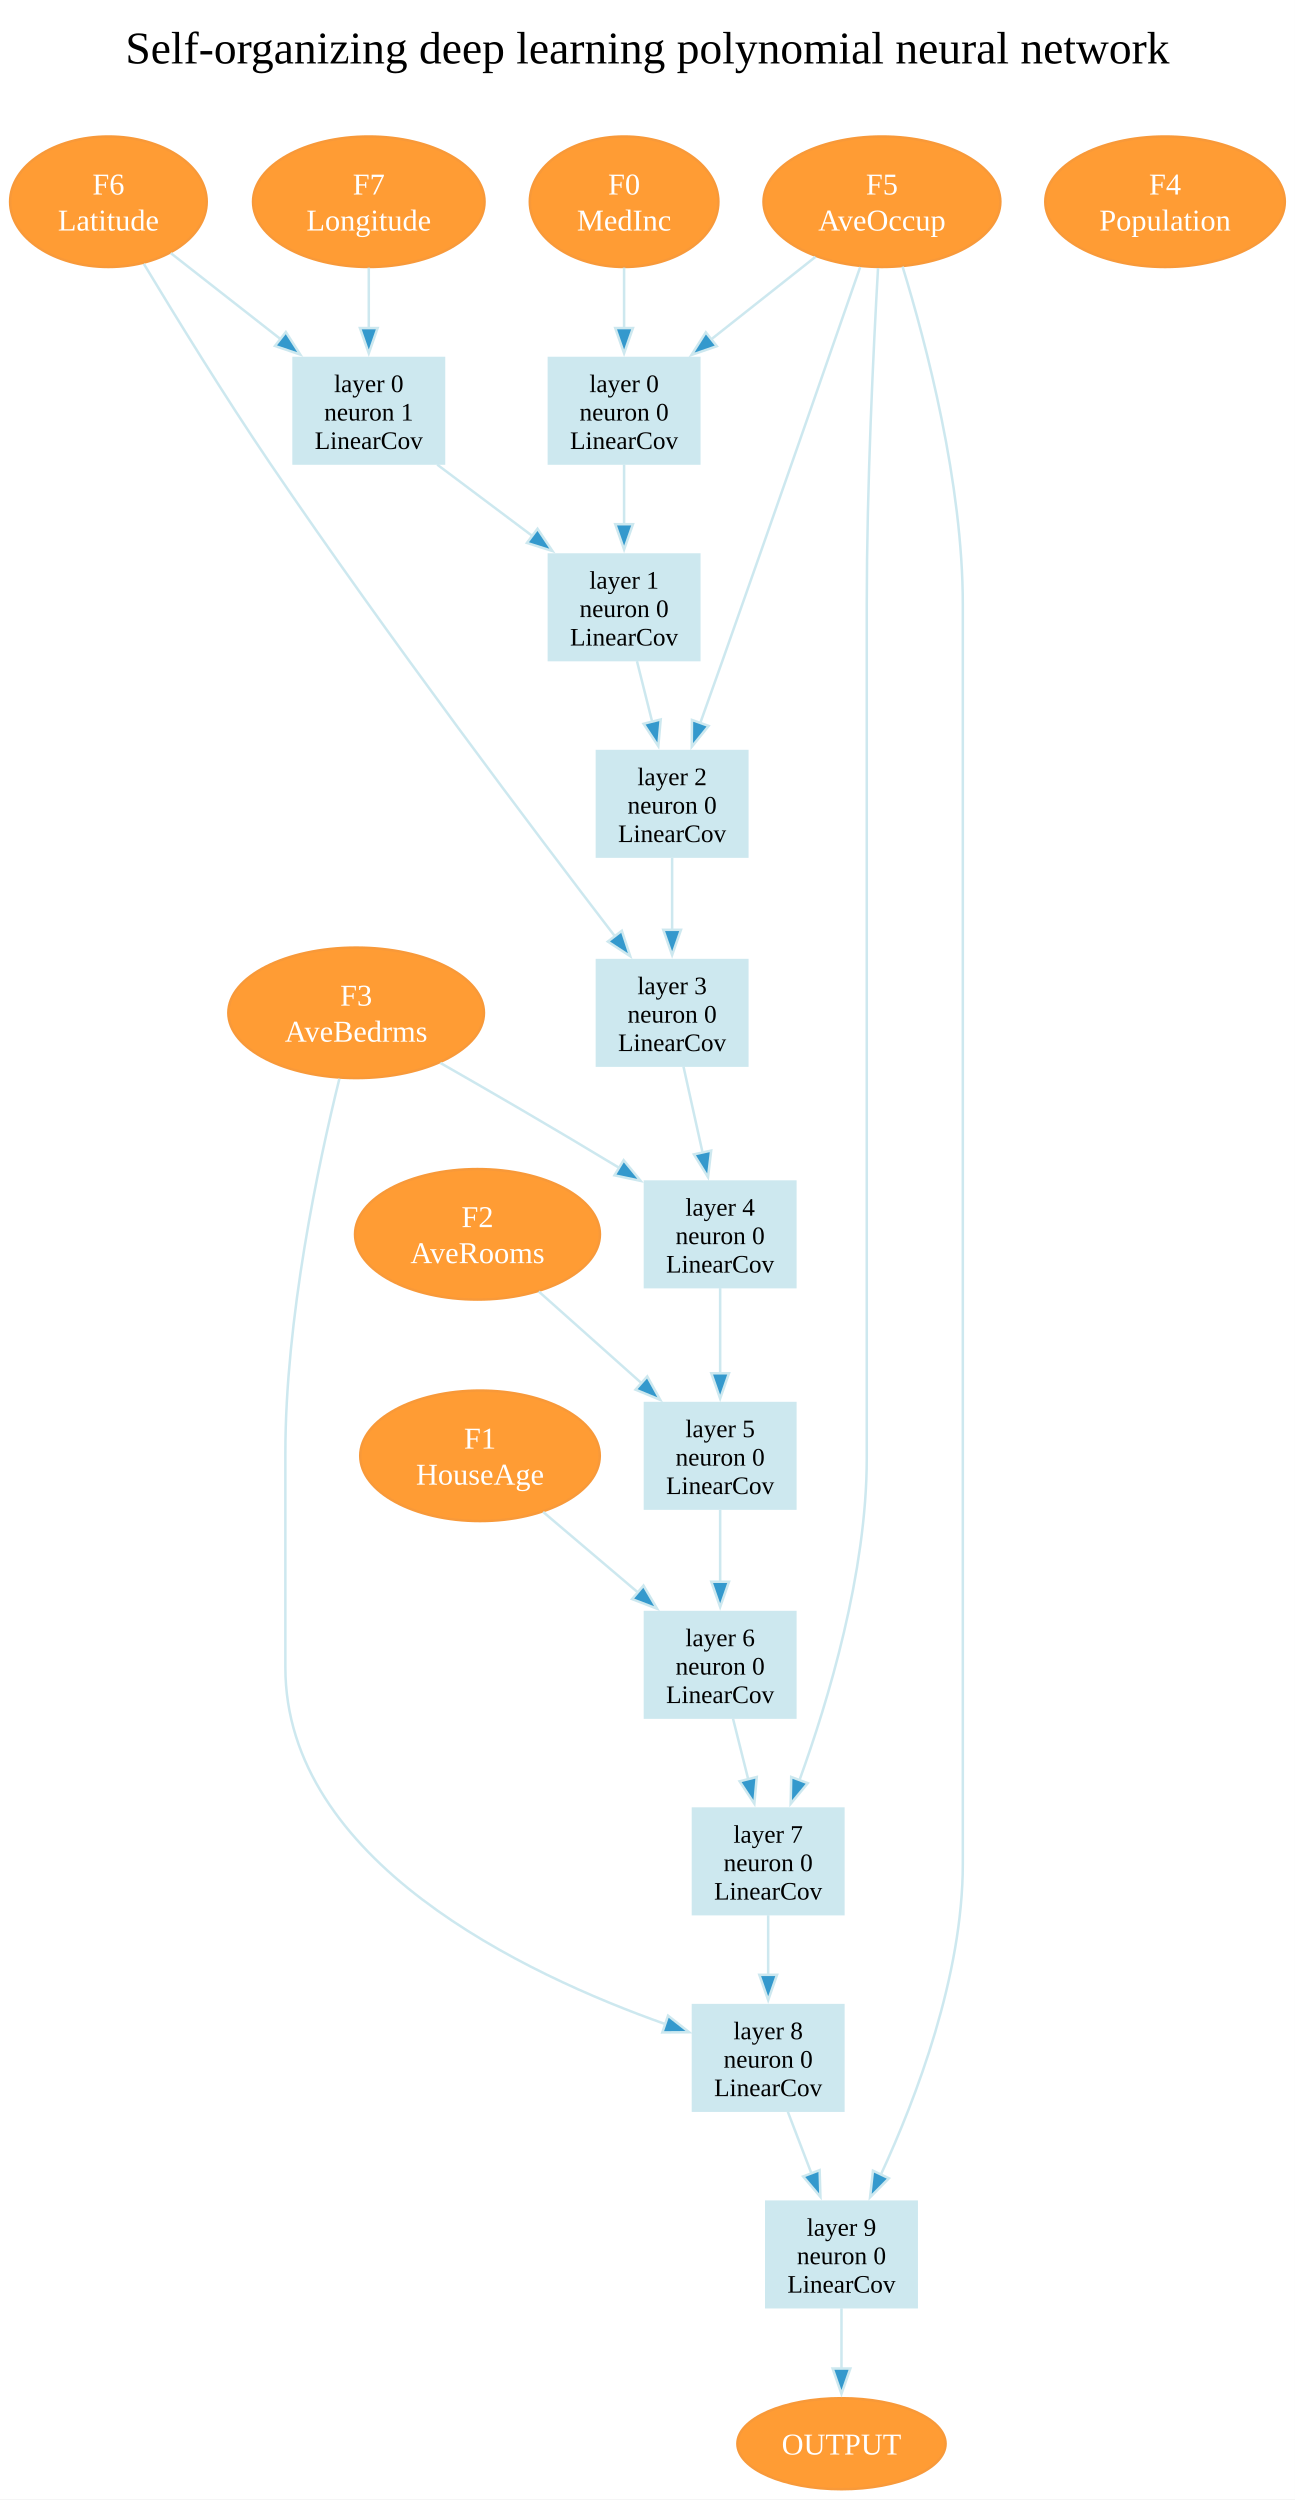
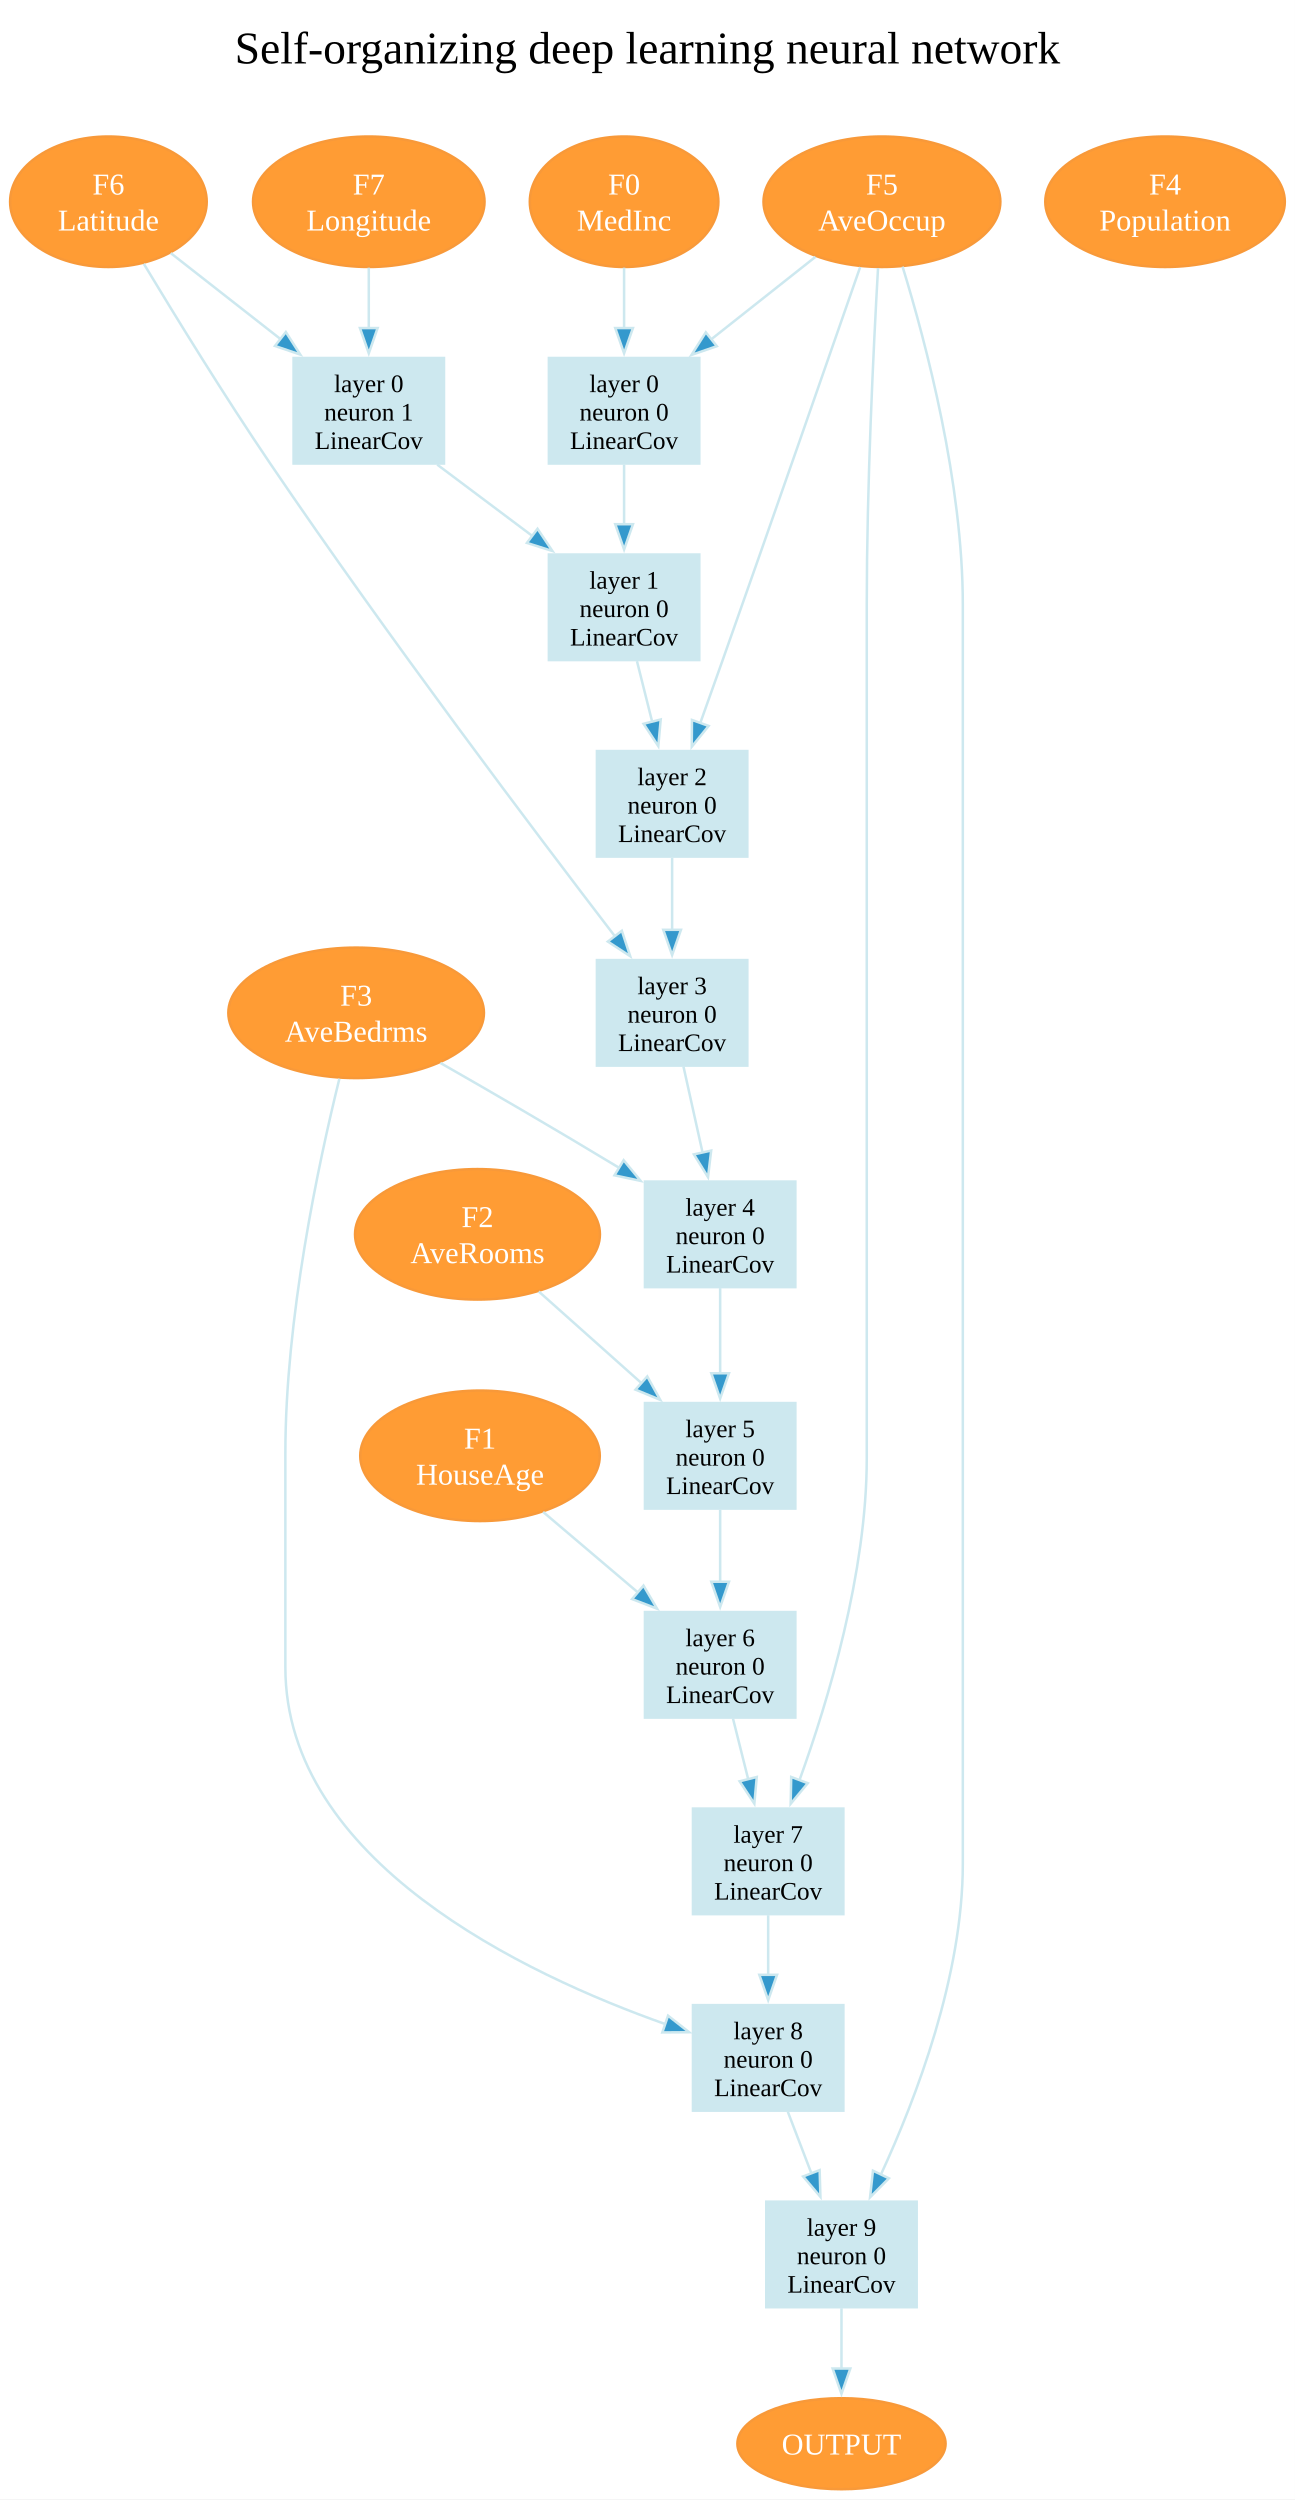
<svg xmlns="http://www.w3.org/2000/svg" width="512pt" height="989pt" viewBox="0.00 0.00 512.00 989.00">
  <g id="graph0" class="graph" transform="scale(1 1) rotate(0) translate(4 984.73)">
    <polygon fill="white" stroke="none" points="-4,4 -4,-984.73 508.27,-984.73 508.27,4 -4,4" />
-     <text xml:space="preserve" text-anchor="middle" x="252.13" y="-959.63" font-family="Times New Roman,serif" font-size="18.00">Self-organizing deep learning polynomial neural network</text>
+     <text xml:space="preserve" text-anchor="middle" x="252.13" y="-959.63" font-family="Times New Roman,serif" font-size="18.00">Self-organizing deep learning neural network</text>
    <text xml:space="preserve" text-anchor="middle" x="252.13" y="-938.63" font-family="Times New Roman,serif" font-size="18.00"> </text>
    <g id="node1" class="node">
      <ellipse fill="#ff9c34" stroke="#f89939" cx="328.89" cy="-18" rx="41.18" ry="18" />
      <text xml:space="preserve" text-anchor="middle" x="328.89" y="-13.72" font-family="Times New Roman,serif" font-size="12.00" fill="white">OUTPUT</text>
    </g>
    <g id="node2" class="node">
      <ellipse fill="#ff9c34" stroke="#f89939" cx="242.89" cy="-904.92" rx="37.3" ry="25.81" />
      <text xml:space="preserve" text-anchor="middle" x="242.89" y="-907.77" font-family="Times New Roman,serif" font-size="12.00" fill="white">F0</text>
      <text xml:space="preserve" text-anchor="middle" x="242.89" y="-893.52" font-family="Times New Roman,serif" font-size="12.00" fill="white">MedInc</text>
    </g>
    <g id="node10" class="node">
      <polygon fill="#cde8ef" stroke="#cde8ef" points="272.64,-843.11 213.14,-843.11 213.14,-801.36 272.64,-801.36 272.64,-843.11" />
      <text xml:space="preserve" text-anchor="middle" x="242.89" y="-829.61" font-family="Times New Roman,serif" font-size="10.00">layer 0</text>
      <text xml:space="preserve" text-anchor="middle" x="242.89" y="-818.36" font-family="Times New Roman,serif" font-size="10.00">neuron 0</text>
      <text xml:space="preserve" text-anchor="middle" x="242.89" y="-807.11" font-family="Times New Roman,serif" font-size="10.00">LinearCov</text>
    </g>
    <g id="edge1" class="edge">
      <path fill="none" stroke="#cde8ef" d="M242.89,-878.83C242.89,-871.27 242.89,-862.88 242.89,-854.95" />
      <polygon fill="#3499cd" stroke="#cde8ef" points="246.39,-854.96 242.89,-844.96 239.39,-854.96 246.39,-854.96" />
    </g>
    <g id="node3" class="node">
      <ellipse fill="#ff9c34" stroke="#f89939" cx="185.89" cy="-408.81" rx="47.38" ry="25.81" />
      <text xml:space="preserve" text-anchor="middle" x="185.89" y="-411.66" font-family="Times New Roman,serif" font-size="12.00" fill="white">F1</text>
      <text xml:space="preserve" text-anchor="middle" x="185.89" y="-397.41" font-family="Times New Roman,serif" font-size="12.00" fill="white">HouseAge</text>
    </g>
    <g id="node17" class="node">
      <polygon fill="#cde8ef" stroke="#cde8ef" points="310.64,-347 251.14,-347 251.14,-305.25 310.64,-305.25 310.64,-347" />
      <text xml:space="preserve" text-anchor="middle" x="280.89" y="-333.5" font-family="Times New Roman,serif" font-size="10.00">layer 6</text>
      <text xml:space="preserve" text-anchor="middle" x="280.89" y="-322.25" font-family="Times New Roman,serif" font-size="10.00">neuron 0</text>
      <text xml:space="preserve" text-anchor="middle" x="280.89" y="-311" font-family="Times New Roman,serif" font-size="10.00">LinearCov</text>
    </g>
    <g id="edge16" class="edge">
      <path fill="none" stroke="#cde8ef" d="M210.85,-386.61C222.35,-376.84 236.15,-365.12 248.45,-354.68" />
      <polygon fill="#3499cd" stroke="#cde8ef" points="250.57,-357.47 255.93,-348.33 246.04,-352.13 250.57,-357.47" />
    </g>
    <g id="node4" class="node">
      <ellipse fill="#ff9c34" stroke="#f89939" cx="184.89" cy="-496.43" rx="48.44" ry="25.81" />
      <text xml:space="preserve" text-anchor="middle" x="184.89" y="-499.28" font-family="Times New Roman,serif" font-size="12.00" fill="white">F2</text>
      <text xml:space="preserve" text-anchor="middle" x="184.89" y="-485.03" font-family="Times New Roman,serif" font-size="12.00" fill="white">AveRooms</text>
    </g>
    <g id="node16" class="node">
      <polygon fill="#cde8ef" stroke="#cde8ef" points="310.64,-429.68 251.14,-429.68 251.14,-387.93 310.64,-387.93 310.64,-429.68" />
      <text xml:space="preserve" text-anchor="middle" x="280.89" y="-416.18" font-family="Times New Roman,serif" font-size="10.00">layer 5</text>
      <text xml:space="preserve" text-anchor="middle" x="280.89" y="-404.93" font-family="Times New Roman,serif" font-size="10.00">neuron 0</text>
      <text xml:space="preserve" text-anchor="middle" x="280.89" y="-393.68" font-family="Times New Roman,serif" font-size="10.00">LinearCov</text>
    </g>
    <g id="edge14" class="edge">
      <path fill="none" stroke="#cde8ef" d="M209.12,-473.82C221.51,-462.77 236.73,-449.19 249.96,-437.39" />
      <polygon fill="#3499cd" stroke="#cde8ef" points="252.06,-440.21 257.19,-430.94 247.4,-434.99 252.06,-440.21" />
    </g>
    <g id="node5" class="node">
      <ellipse fill="#ff9c34" stroke="#f89939" cx="136.89" cy="-584.05" rx="50.56" ry="25.81" />
      <text xml:space="preserve" text-anchor="middle" x="136.89" y="-586.9" font-family="Times New Roman,serif" font-size="12.00" fill="white">F3</text>
      <text xml:space="preserve" text-anchor="middle" x="136.89" y="-572.65" font-family="Times New Roman,serif" font-size="12.00" fill="white">AveBedrms</text>
    </g>
    <g id="node15" class="node">
      <polygon fill="#cde8ef" stroke="#cde8ef" points="310.64,-517.3 251.14,-517.3 251.14,-475.55 310.64,-475.55 310.64,-517.3" />
      <text xml:space="preserve" text-anchor="middle" x="280.89" y="-503.8" font-family="Times New Roman,serif" font-size="10.00">layer 4</text>
      <text xml:space="preserve" text-anchor="middle" x="280.89" y="-492.55" font-family="Times New Roman,serif" font-size="10.00">neuron 0</text>
      <text xml:space="preserve" text-anchor="middle" x="280.89" y="-481.3" font-family="Times New Roman,serif" font-size="10.00">LinearCov</text>
    </g>
    <g id="edge12" class="edge">
      <path fill="none" stroke="#cde8ef" d="M170.2,-564.23C188.84,-553.59 212.67,-539.82 240.97,-522.72" />
      <polygon fill="#3499cd" stroke="#cde8ef" points="242.71,-525.75 249.44,-517.57 239.08,-519.77 242.71,-525.75" />
    </g>
    <g id="node19" class="node">
      <polygon fill="#cde8ef" stroke="#cde8ef" points="329.64,-191.5 270.14,-191.5 270.14,-149.75 329.64,-149.75 329.64,-191.5" />
      <text xml:space="preserve" text-anchor="middle" x="299.89" y="-178" font-family="Times New Roman,serif" font-size="10.00">layer 8</text>
      <text xml:space="preserve" text-anchor="middle" x="299.89" y="-166.75" font-family="Times New Roman,serif" font-size="10.00">neuron 0</text>
      <text xml:space="preserve" text-anchor="middle" x="299.89" y="-155.5" font-family="Times New Roman,serif" font-size="10.00">LinearCov</text>
    </g>
    <g id="edge20" class="edge">
      <path fill="none" stroke="#cde8ef" d="M130.26,-558C121.98,-524.5 108.89,-463.13 108.89,-409.81 108.89,-409.81 108.89,-409.81 108.89,-325.12 108.89,-248.55 203.32,-203.77 259.38,-183.93" />
      <polygon fill="#3499cd" stroke="#cde8ef" points="260.28,-187.32 268.61,-180.78 258.02,-180.7 260.28,-187.32" />
    </g>
    <g id="node6" class="node">
      <ellipse fill="#ff9c34" stroke="#f89939" cx="456.89" cy="-904.92" rx="47.38" ry="25.81" />
      <text xml:space="preserve" text-anchor="middle" x="456.89" y="-907.77" font-family="Times New Roman,serif" font-size="12.00" fill="white">F4</text>
      <text xml:space="preserve" text-anchor="middle" x="456.89" y="-893.52" font-family="Times New Roman,serif" font-size="12.00" fill="white">Population</text>
    </g>
    <g id="node7" class="node">
      <ellipse fill="#ff9c34" stroke="#f89939" cx="344.89" cy="-904.92" rx="46.85" ry="25.81" />
      <text xml:space="preserve" text-anchor="middle" x="344.89" y="-907.77" font-family="Times New Roman,serif" font-size="12.00" fill="white">F5</text>
      <text xml:space="preserve" text-anchor="middle" x="344.89" y="-893.52" font-family="Times New Roman,serif" font-size="12.00" fill="white">AveOccup</text>
    </g>
    <g id="edge2" class="edge">
      <path fill="none" stroke="#cde8ef" d="M318.62,-883.14C306.06,-873.2 290.85,-861.17 277.37,-850.5" />
      <polygon fill="#3499cd" stroke="#cde8ef" points="279.57,-847.78 269.55,-844.32 275.22,-853.27 279.57,-847.78" />
    </g>
    <g id="node13" class="node">
      <polygon fill="#cde8ef" stroke="#cde8ef" points="291.64,-687.61 232.14,-687.61 232.14,-645.86 291.64,-645.86 291.64,-687.61" />
      <text xml:space="preserve" text-anchor="middle" x="261.89" y="-674.11" font-family="Times New Roman,serif" font-size="10.00">layer 2</text>
      <text xml:space="preserve" text-anchor="middle" x="261.89" y="-662.86" font-family="Times New Roman,serif" font-size="10.00">neuron 0</text>
      <text xml:space="preserve" text-anchor="middle" x="261.89" y="-651.61" font-family="Times New Roman,serif" font-size="10.00">LinearCov</text>
    </g>
    <g id="edge8" class="edge">
      <path fill="none" stroke="#cde8ef" d="M336.29,-879.1C324.21,-844.32 301.52,-779.1 281.89,-723.61 279.01,-715.46 275.87,-706.65 272.95,-698.49" />
      <polygon fill="#3499cd" stroke="#cde8ef" points="276.33,-697.55 269.66,-689.32 269.74,-699.91 276.33,-697.55" />
    </g>
    <g id="node18" class="node">
      <polygon fill="#cde8ef" stroke="#cde8ef" points="329.64,-269.25 270.14,-269.25 270.14,-227.5 329.64,-227.5 329.64,-269.25" />
      <text xml:space="preserve" text-anchor="middle" x="299.89" y="-255.75" font-family="Times New Roman,serif" font-size="10.00">layer 7</text>
      <text xml:space="preserve" text-anchor="middle" x="299.89" y="-244.5" font-family="Times New Roman,serif" font-size="10.00">neuron 0</text>
      <text xml:space="preserve" text-anchor="middle" x="299.89" y="-233.25" font-family="Times New Roman,serif" font-size="10.00">LinearCov</text>
    </g>
    <g id="edge18" class="edge">
      <path fill="none" stroke="#cde8ef" d="M343.35,-878.68C341.57,-847.43 338.89,-792.55 338.89,-745.48 338.89,-745.48 338.89,-745.48 338.89,-407.81 338.89,-362.52 323.68,-312.01 312.26,-280.46" />
      <polygon fill="#3499cd" stroke="#cde8ef" points="315.56,-279.3 308.79,-271.16 309,-281.75 315.56,-279.3" />
    </g>
    <g id="node20" class="node">
      <polygon fill="#cde8ef" stroke="#cde8ef" points="358.64,-113.75 299.14,-113.75 299.14,-72 358.64,-72 358.64,-113.75" />
      <text xml:space="preserve" text-anchor="middle" x="328.89" y="-100.25" font-family="Times New Roman,serif" font-size="10.00">layer 9</text>
      <text xml:space="preserve" text-anchor="middle" x="328.89" y="-89" font-family="Times New Roman,serif" font-size="10.00">neuron 0</text>
      <text xml:space="preserve" text-anchor="middle" x="328.89" y="-77.75" font-family="Times New Roman,serif" font-size="10.00">LinearCov</text>
    </g>
    <g id="edge22" class="edge">
      <path fill="none" stroke="#cde8ef" d="M353.05,-879.26C362.53,-848.36 376.89,-793.61 376.89,-745.48 376.89,-745.48 376.89,-745.48 376.89,-247.38 376.89,-203.11 358.48,-154.8 344.47,-124.44" />
      <polygon fill="#3499cd" stroke="#cde8ef" points="347.65,-122.99 340.19,-115.47 341.34,-126 347.65,-122.99" />
    </g>
    <g id="node8" class="node">
      <ellipse fill="#ff9c34" stroke="#f89939" cx="38.89" cy="-904.92" rx="38.89" ry="25.81" />
      <text xml:space="preserve" text-anchor="middle" x="38.89" y="-907.77" font-family="Times New Roman,serif" font-size="12.00" fill="white">F6</text>
      <text xml:space="preserve" text-anchor="middle" x="38.89" y="-893.52" font-family="Times New Roman,serif" font-size="12.00" fill="white">Latitude</text>
    </g>
    <g id="node11" class="node">
      <polygon fill="#cde8ef" stroke="#cde8ef" points="171.64,-843.11 112.14,-843.11 112.14,-801.36 171.64,-801.36 171.64,-843.11" />
      <text xml:space="preserve" text-anchor="middle" x="141.89" y="-829.61" font-family="Times New Roman,serif" font-size="10.00">layer 0</text>
      <text xml:space="preserve" text-anchor="middle" x="141.89" y="-818.36" font-family="Times New Roman,serif" font-size="10.00">neuron 1</text>
      <text xml:space="preserve" text-anchor="middle" x="141.89" y="-807.11" font-family="Times New Roman,serif" font-size="10.00">LinearCov</text>
    </g>
    <g id="edge3" class="edge">
      <path fill="none" stroke="#cde8ef" d="M63.56,-884.59C76.55,-874.42 92.69,-861.77 106.94,-850.61" />
      <polygon fill="#3499cd" stroke="#cde8ef" points="109.08,-853.38 114.79,-844.46 104.76,-847.87 109.08,-853.38" />
    </g>
    <g id="node14" class="node">
      <polygon fill="#cde8ef" stroke="#cde8ef" points="291.64,-604.92 232.14,-604.92 232.14,-563.17 291.64,-563.17 291.64,-604.92" />
      <text xml:space="preserve" text-anchor="middle" x="261.89" y="-591.42" font-family="Times New Roman,serif" font-size="10.00">layer 3</text>
      <text xml:space="preserve" text-anchor="middle" x="261.89" y="-580.17" font-family="Times New Roman,serif" font-size="10.00">neuron 0</text>
      <text xml:space="preserve" text-anchor="middle" x="261.89" y="-568.92" font-family="Times New Roman,serif" font-size="10.00">LinearCov</text>
    </g>
    <g id="edge10" class="edge">
      <path fill="none" stroke="#cde8ef" d="M52.88,-880.38C65.53,-859.38 84.87,-827.93 102.89,-801.36 149.36,-732.82 207.91,-655.23 239.39,-614.16" />
      <polygon fill="#3499cd" stroke="#cde8ef" points="242,-616.52 245.31,-606.45 236.45,-612.25 242,-616.52" />
    </g>
    <g id="node9" class="node">
      <ellipse fill="#ff9c34" stroke="#f89939" cx="141.89" cy="-904.92" rx="45.79" ry="25.81" />
      <text xml:space="preserve" text-anchor="middle" x="141.89" y="-907.77" font-family="Times New Roman,serif" font-size="12.00" fill="white">F7</text>
      <text xml:space="preserve" text-anchor="middle" x="141.89" y="-893.52" font-family="Times New Roman,serif" font-size="12.00" fill="white">Longitude</text>
    </g>
    <g id="edge4" class="edge">
      <path fill="none" stroke="#cde8ef" d="M141.89,-878.83C141.89,-871.27 141.89,-862.88 141.89,-854.95" />
      <polygon fill="#3499cd" stroke="#cde8ef" points="145.39,-854.96 141.89,-844.96 138.39,-854.96 145.39,-854.96" />
    </g>
    <g id="node12" class="node">
      <polygon fill="#cde8ef" stroke="#cde8ef" points="272.64,-765.36 213.14,-765.36 213.14,-723.61 272.64,-723.61 272.64,-765.36" />
      <text xml:space="preserve" text-anchor="middle" x="242.89" y="-751.86" font-family="Times New Roman,serif" font-size="10.00">layer 1</text>
      <text xml:space="preserve" text-anchor="middle" x="242.89" y="-740.61" font-family="Times New Roman,serif" font-size="10.00">neuron 0</text>
      <text xml:space="preserve" text-anchor="middle" x="242.89" y="-729.36" font-family="Times New Roman,serif" font-size="10.00">LinearCov</text>
    </g>
    <g id="edge5" class="edge">
      <path fill="none" stroke="#cde8ef" d="M242.89,-800.93C242.89,-793.63 242.89,-785.21 242.89,-777.17" />
      <polygon fill="#3499cd" stroke="#cde8ef" points="246.39,-777.35 242.89,-767.35 239.39,-777.35 246.39,-777.35" />
    </g>
    <g id="edge6" class="edge">
      <path fill="none" stroke="#cde8ef" d="M168.96,-800.93C180.5,-792.27 194.15,-782.03 206.56,-772.73" />
      <polygon fill="#3499cd" stroke="#cde8ef" points="208.64,-775.55 214.54,-766.75 204.44,-769.95 208.64,-775.55" />
    </g>
    <g id="edge7" class="edge">
      <path fill="none" stroke="#cde8ef" d="M247.98,-723.18C249.84,-715.79 251.98,-707.26 254.01,-699.14" />
      <polygon fill="#3499cd" stroke="#cde8ef" points="257.38,-700.11 256.42,-689.56 250.59,-698.4 257.38,-700.11" />
    </g>
    <g id="edge9" class="edge">
      <path fill="none" stroke="#cde8ef" d="M261.89,-645.37C261.89,-636.68 261.89,-626.32 261.89,-616.67" />
      <polygon fill="#3499cd" stroke="#cde8ef" points="265.39,-616.91 261.89,-606.91 258.39,-616.91 265.39,-616.91" />
    </g>
    <g id="edge11" class="edge">
      <path fill="none" stroke="#cde8ef" d="M266.39,-562.76C268.67,-552.52 271.47,-539.88 274,-528.46" />
      <polygon fill="#3499cd" stroke="#cde8ef" points="277.34,-529.57 276.09,-519.05 270.51,-528.05 277.34,-529.57" />
    </g>
    <g id="edge13" class="edge">
      <path fill="none" stroke="#cde8ef" d="M280.89,-475.14C280.89,-465.01 280.89,-452.53 280.89,-441.2" />
      <polygon fill="#3499cd" stroke="#cde8ef" points="284.39,-441.47 280.89,-431.47 277.39,-441.47 284.39,-441.47" />
    </g>
    <g id="edge15" class="edge">
      <path fill="none" stroke="#cde8ef" d="M280.89,-387.45C280.89,-378.75 280.89,-368.4 280.89,-358.75" />
      <polygon fill="#3499cd" stroke="#cde8ef" points="284.39,-358.99 280.89,-348.99 277.39,-358.99 284.39,-358.99" />
    </g>
    <g id="edge17" class="edge">
      <path fill="none" stroke="#cde8ef" d="M285.98,-304.83C287.84,-297.44 289.98,-288.9 292.01,-280.78" />
      <polygon fill="#3499cd" stroke="#cde8ef" points="295.38,-281.75 294.42,-271.2 288.59,-280.05 295.38,-281.75" />
    </g>
    <g id="edge19" class="edge">
      <path fill="none" stroke="#cde8ef" d="M299.89,-227.08C299.89,-219.77 299.89,-211.35 299.89,-203.31" />
      <polygon fill="#3499cd" stroke="#cde8ef" points="303.39,-203.49 299.89,-193.49 296.39,-203.49 303.39,-203.49" />
    </g>
    <g id="edge21" class="edge">
      <path fill="none" stroke="#cde8ef" d="M307.66,-149.33C310.56,-141.77 313.91,-133.01 317.08,-124.72" />
      <polygon fill="#3499cd" stroke="#cde8ef" points="320.25,-126.23 320.56,-115.64 313.71,-123.73 320.25,-126.23" />
    </g>
    <g id="edge23" class="edge">
      <path fill="none" stroke="#cde8ef" d="M328.89,-71.58C328.89,-64.19 328.89,-55.7 328.89,-47.73" />
      <polygon fill="#3499cd" stroke="#cde8ef" points="332.39,-47.74 328.89,-37.74 325.39,-47.74 332.39,-47.74" />
    </g>
  </g>
</svg>
